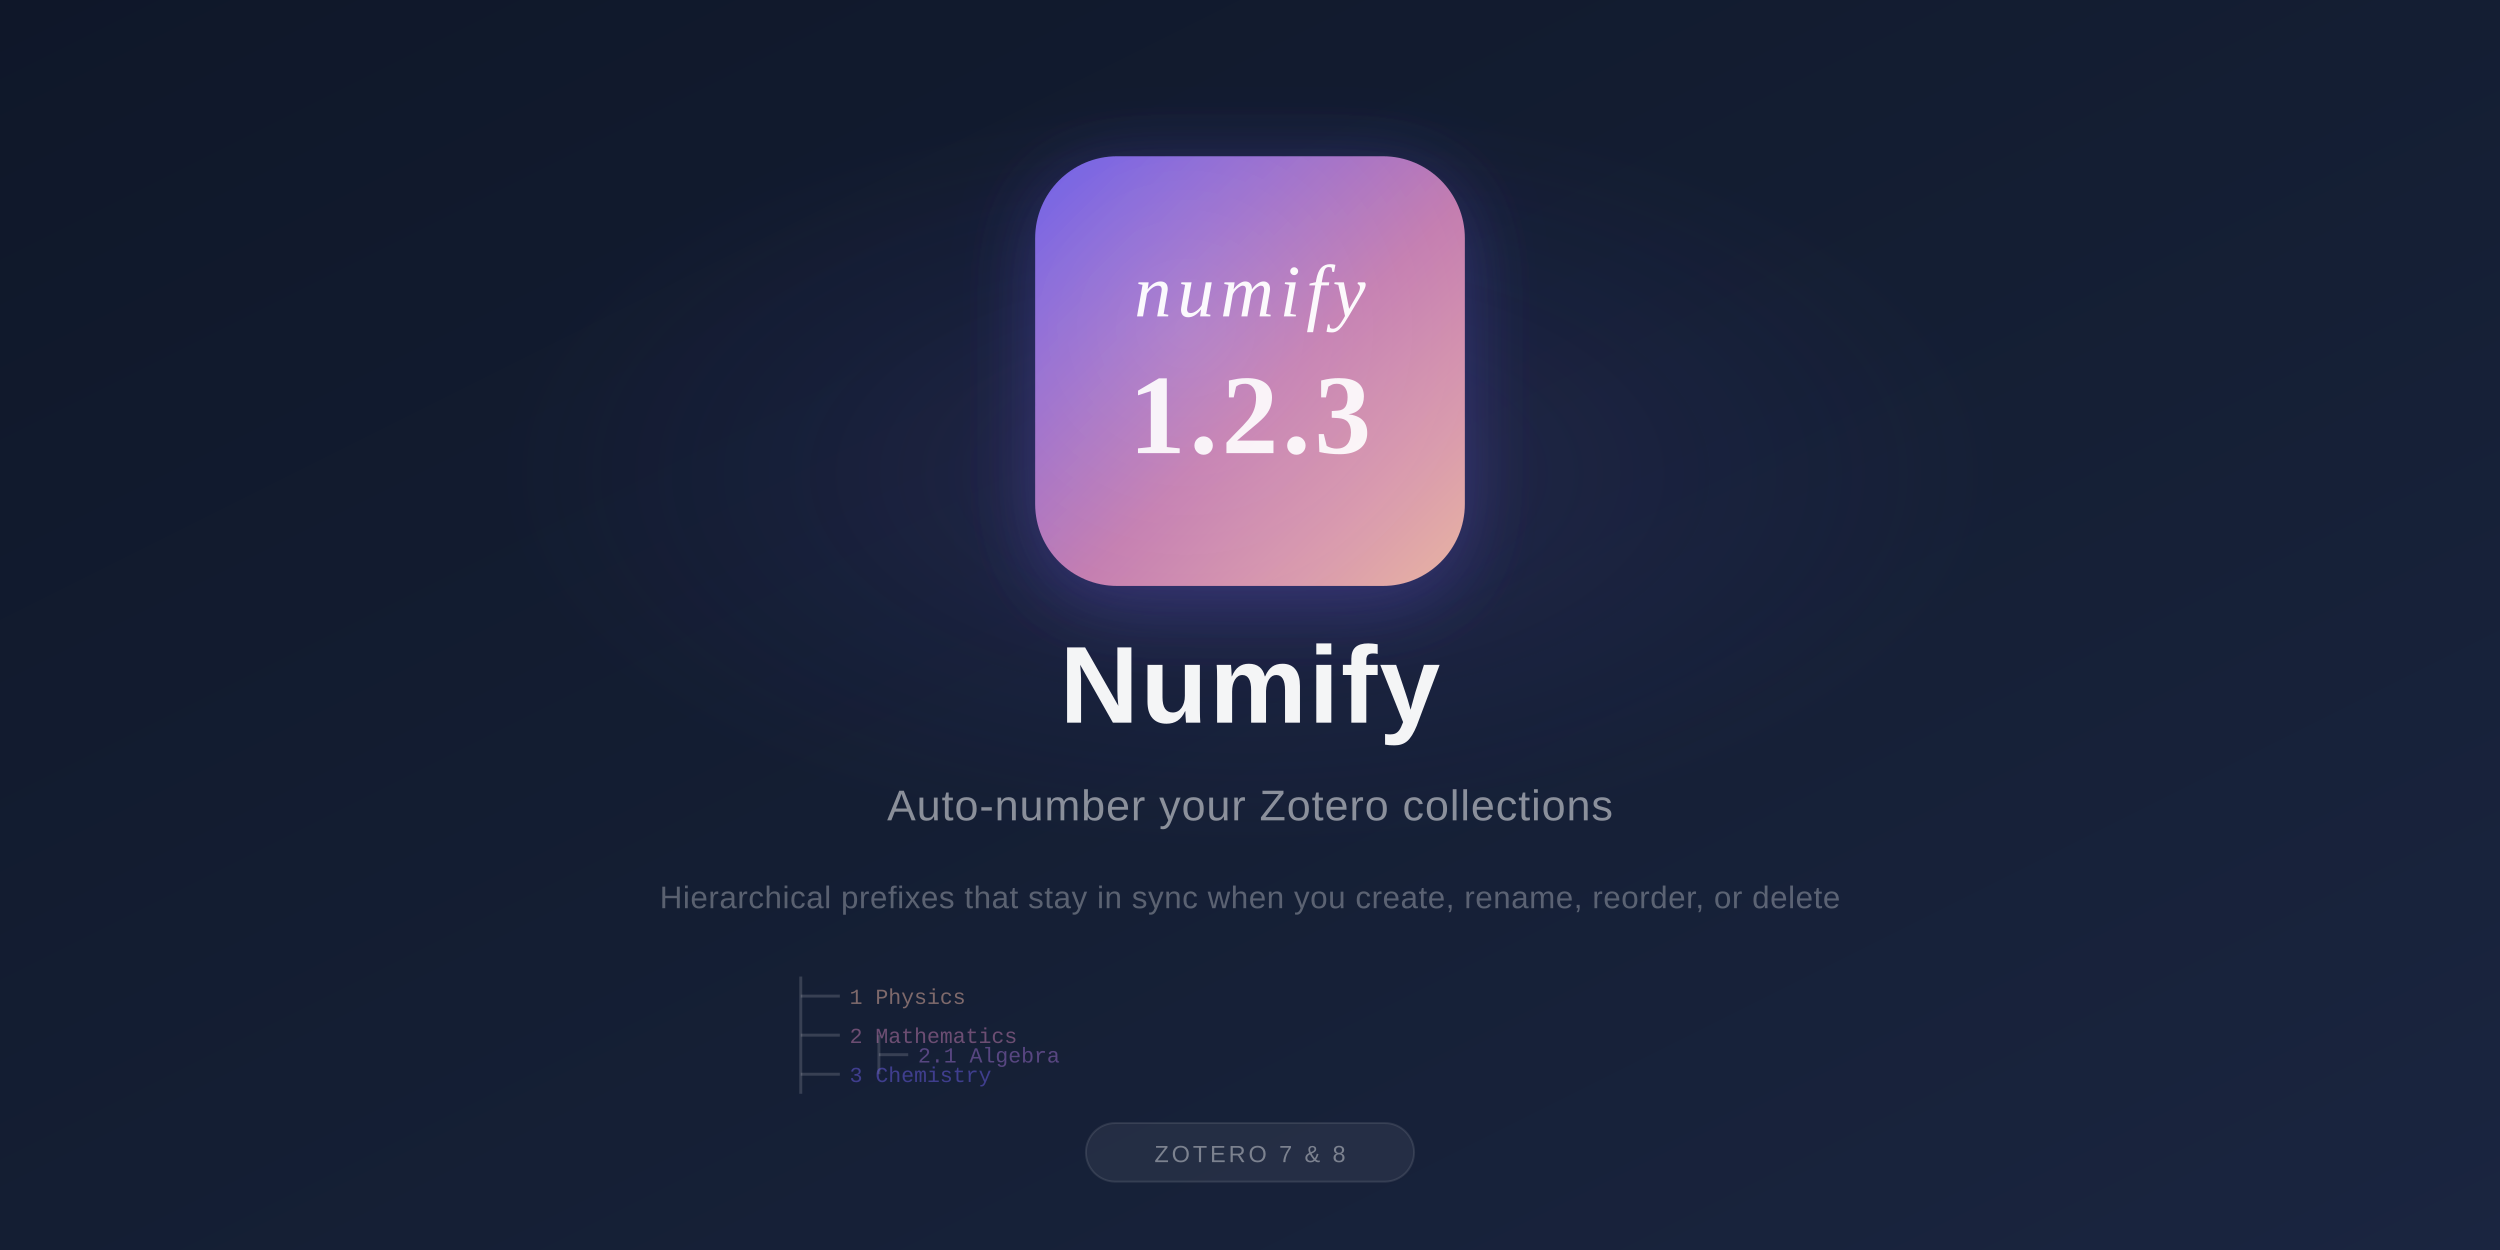
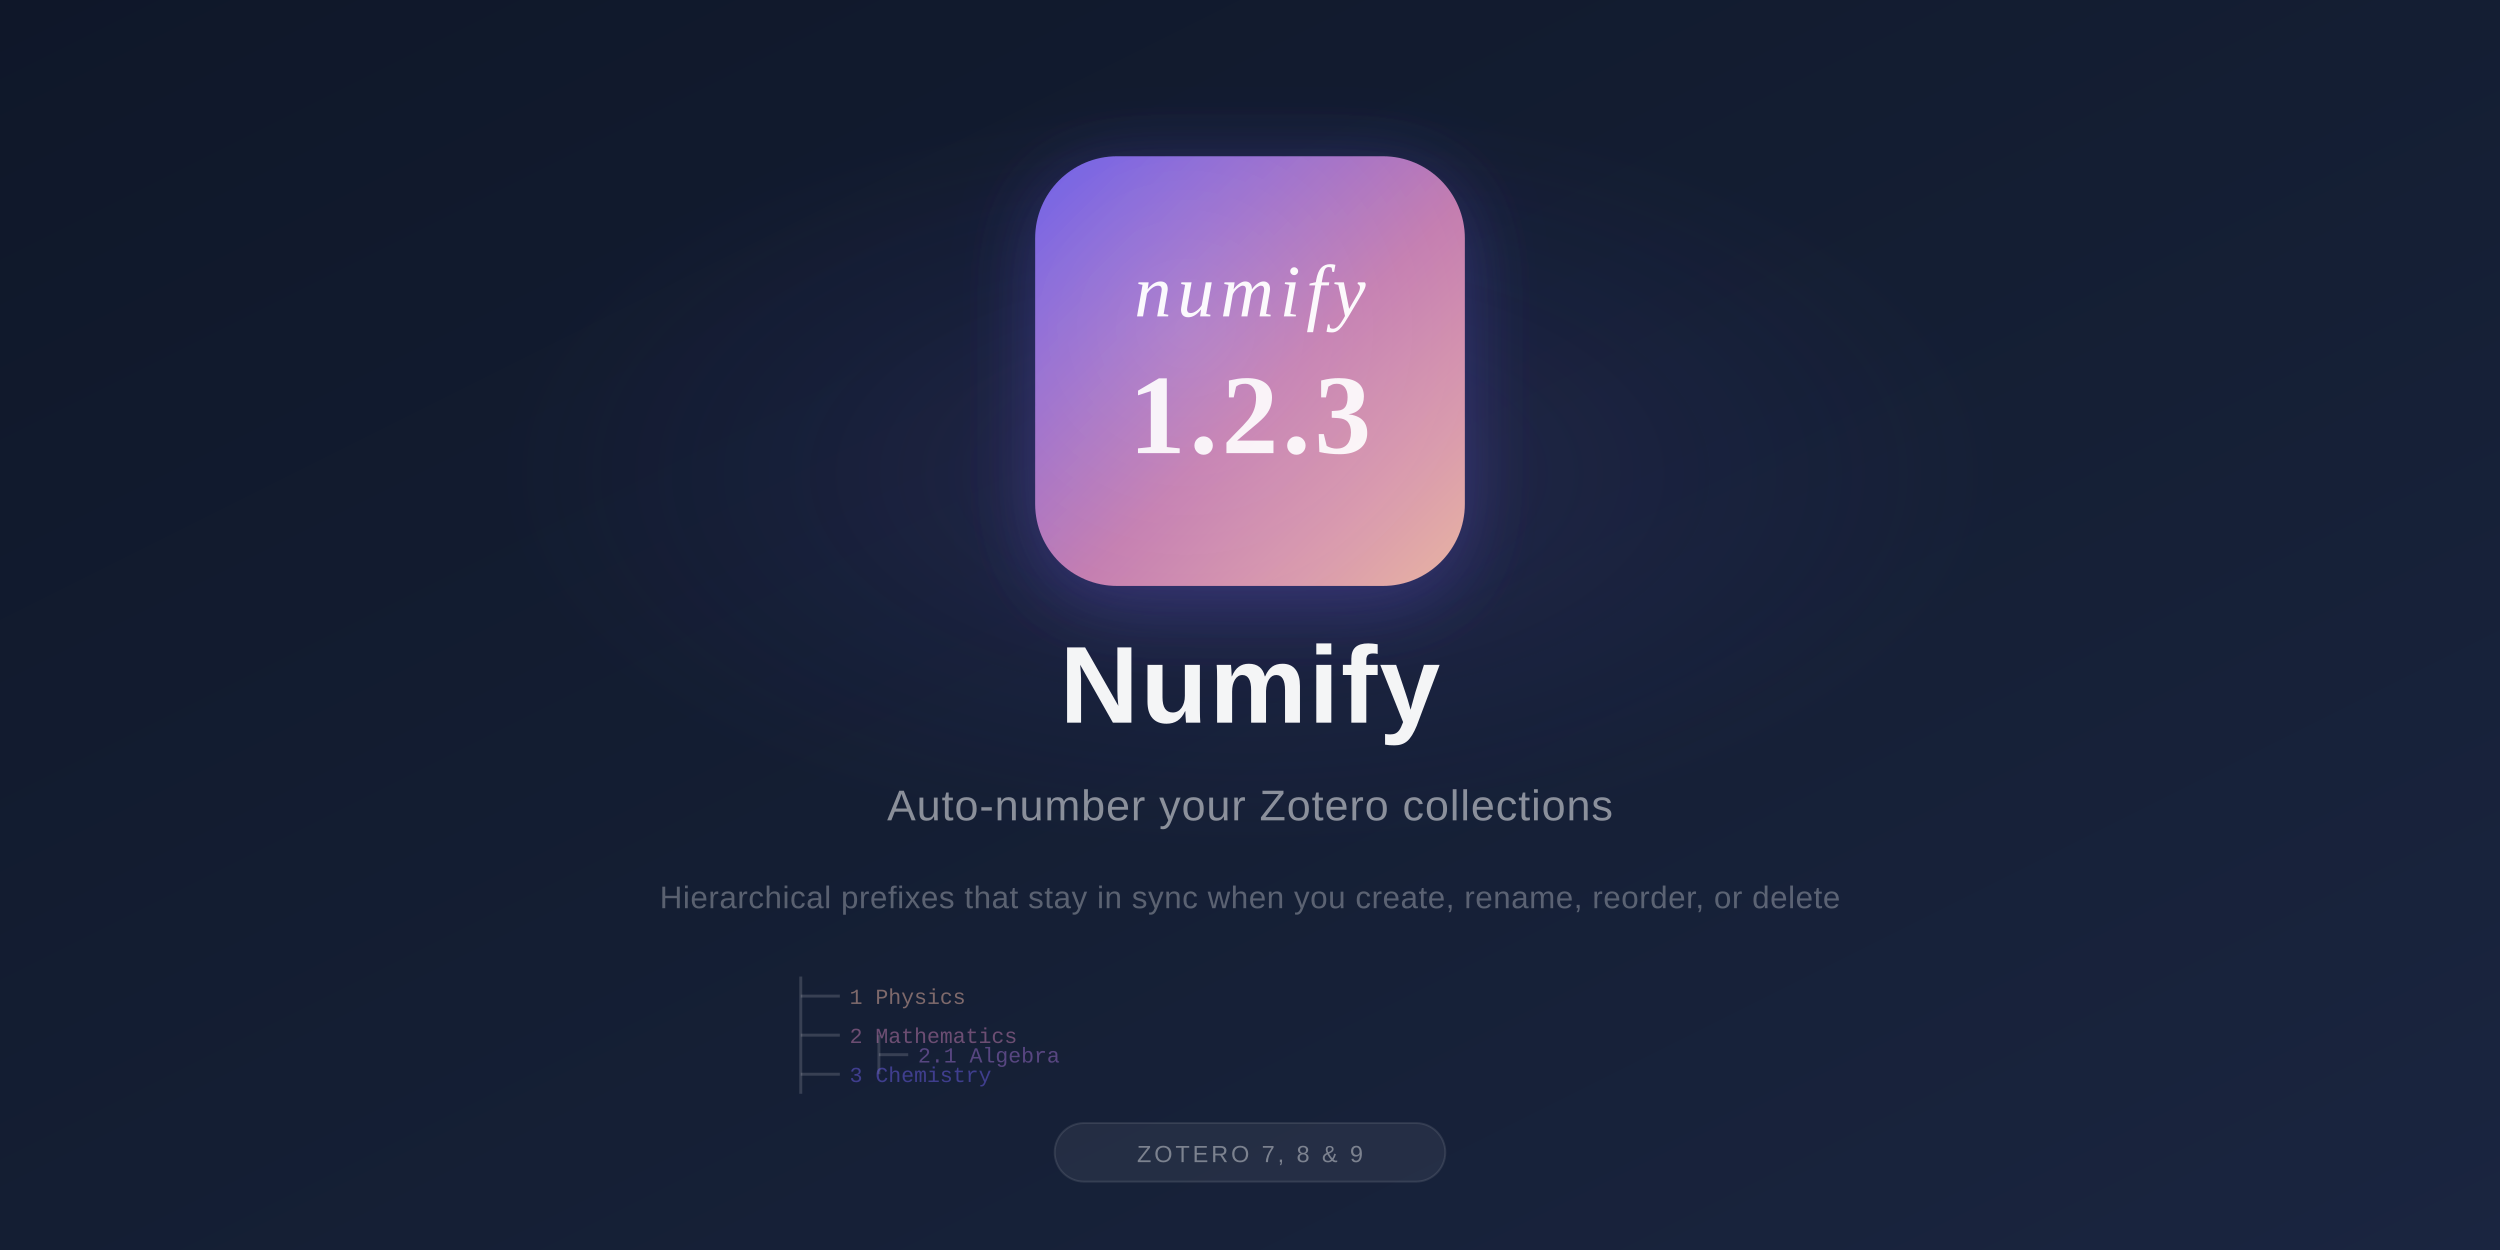
<svg xmlns="http://www.w3.org/2000/svg" viewBox="0 0 1280 640" width="1280" height="640">
  <defs>
    <linearGradient id="darkbg" x1="0%" y1="0%" x2="100%" y2="100%">
      <stop offset="0%" stop-color="#0F1729" />
      <stop offset="50%" stop-color="#141E33" />
      <stop offset="100%" stop-color="#1A2540" />
    </linearGradient>
    <linearGradient id="iconbg" x1="0%" y1="0%" x2="100%" y2="100%">
      <stop offset="0%" stop-color="#6B5CE7" />
      <stop offset="30%" stop-color="#9B6DCC" />
      <stop offset="55%" stop-color="#C47DB0" />
      <stop offset="80%" stop-color="#D99AAD" />
      <stop offset="100%" stop-color="#E8B4A2" />
    </linearGradient>
    <radialGradient id="iconglow" cx="35%" cy="40%" r="70%">
      <stop offset="0%" stop-color="#FFFFFF" stop-opacity="0.12" />
      <stop offset="100%" stop-color="#FFFFFF" stop-opacity="0" />
    </radialGradient>
    <radialGradient id="ambientglow" cx="50%" cy="38%" r="30%">
      <stop offset="0%" stop-color="#9B6DCC" stop-opacity="0.15" />
      <stop offset="60%" stop-color="#6B5CE7" stop-opacity="0.05" />
      <stop offset="100%" stop-color="#6B5CE7" stop-opacity="0" />
    </radialGradient>
    <filter id="shadow" x="-20%" y="-20%" width="140%" height="140%">
      <feDropShadow dx="0" dy="8" stdDeviation="20" flood-color="#6B5CE7" flood-opacity="0.35" />
    </filter>
  </defs>
  <rect width="1280" height="640" fill="url(#darkbg)" />
  <rect width="1280" height="640" fill="url(#ambientglow)" />
  <g transform="translate(530, 80)" filter="url(#shadow)">
    <rect width="220" height="220" rx="42" ry="42" fill="url(#iconbg)" />
    <rect width="220" height="220" rx="42" ry="42" fill="url(#iconglow)" />
    <text x="110" y="82" font-family="Georgia, 'Times New Roman', serif" font-size="38" font-weight="400" font-style="italic" fill="#FFFFFF" fill-opacity="0.95" text-anchor="middle" letter-spacing="3">numify</text>
    <text x="110" y="152" font-family="Georgia, 'Times New Roman', serif" font-size="58" font-weight="700" fill="#FFFFFF" fill-opacity="0.9" text-anchor="middle" letter-spacing="2">1.2.3</text>
  </g>
  <text x="640" y="370" font-family="'Segoe UI', 'Helvetica Neue', Arial, sans-serif" font-size="56" font-weight="700" fill="#FFFFFF" fill-opacity="0.95" text-anchor="middle" letter-spacing="1">Numify</text>
  <text x="640" y="420" font-family="'Segoe UI', 'Helvetica Neue', Arial, sans-serif" font-size="22" font-weight="400" fill="#FFFFFF" fill-opacity="0.5" text-anchor="middle" letter-spacing="0.5">Auto-number your Zotero collections</text>
  <text x="640" y="465" font-family="'Segoe UI', 'Helvetica Neue', Arial, sans-serif" font-size="16" font-weight="300" fill="#FFFFFF" fill-opacity="0.3" text-anchor="middle" letter-spacing="0.3">Hierarchical prefixes that stay in sync when you create, rename, reorder, or delete</text>
  <g transform="translate(410, 500)" fill="none" stroke="#FFFFFF" stroke-opacity="0.15" stroke-width="1.5">
    <line x1="0" y1="0" x2="0" y2="60" />
    <line x1="0" y1="10" x2="20" y2="10" />
    <line x1="0" y1="30" x2="20" y2="30" />
    <line x1="0" y1="50" x2="20" y2="50" />
    <line x1="40" y1="30" x2="40" y2="50" />
    <line x1="40" y1="40" x2="55" y2="40" />
  </g>
  <g transform="translate(410, 500)">
    <text x="25" y="14" font-family="'Courier New', monospace" font-size="11" fill="#E8B4A2" fill-opacity="0.5">1 Physics</text>
    <text x="25" y="34" font-family="'Courier New', monospace" font-size="11" fill="#C47DB0" fill-opacity="0.5">2 Mathematics</text>
    <text x="60" y="44" font-family="'Courier New', monospace" font-size="11" fill="#9B6DCC" fill-opacity="0.5">2.1 Algebra</text>
    <text x="25" y="54" font-family="'Courier New', monospace" font-size="11" fill="#6B5CE7" fill-opacity="0.5">3 Chemistry</text>
  </g>
-   <g transform="translate(556, 575)">
-     <rect width="168" height="30" rx="15" ry="15" fill="#FFFFFF" fill-opacity="0.06" stroke="#FFFFFF" stroke-opacity="0.1" stroke-width="1" />
-     <text x="84" y="20" font-family="'Segoe UI', 'Helvetica Neue', Arial, sans-serif" font-size="12" font-weight="500" fill="#FFFFFF" fill-opacity="0.4" text-anchor="middle" letter-spacing="1.5">ZOTERO 7 &amp; 8</text>
+   <g transform="translate(540, 575)">
+     <rect width="200" height="30" rx="15" ry="15" fill="#FFFFFF" fill-opacity="0.06" stroke="#FFFFFF" stroke-opacity="0.1" stroke-width="1" />
+     <text x="100" y="20" font-family="'Segoe UI', 'Helvetica Neue', Arial, sans-serif" font-size="12" font-weight="500" fill="#FFFFFF" fill-opacity="0.4" text-anchor="middle" letter-spacing="1.5">ZOTERO 7, 8 &amp; 9</text>
  </g>
</svg>
